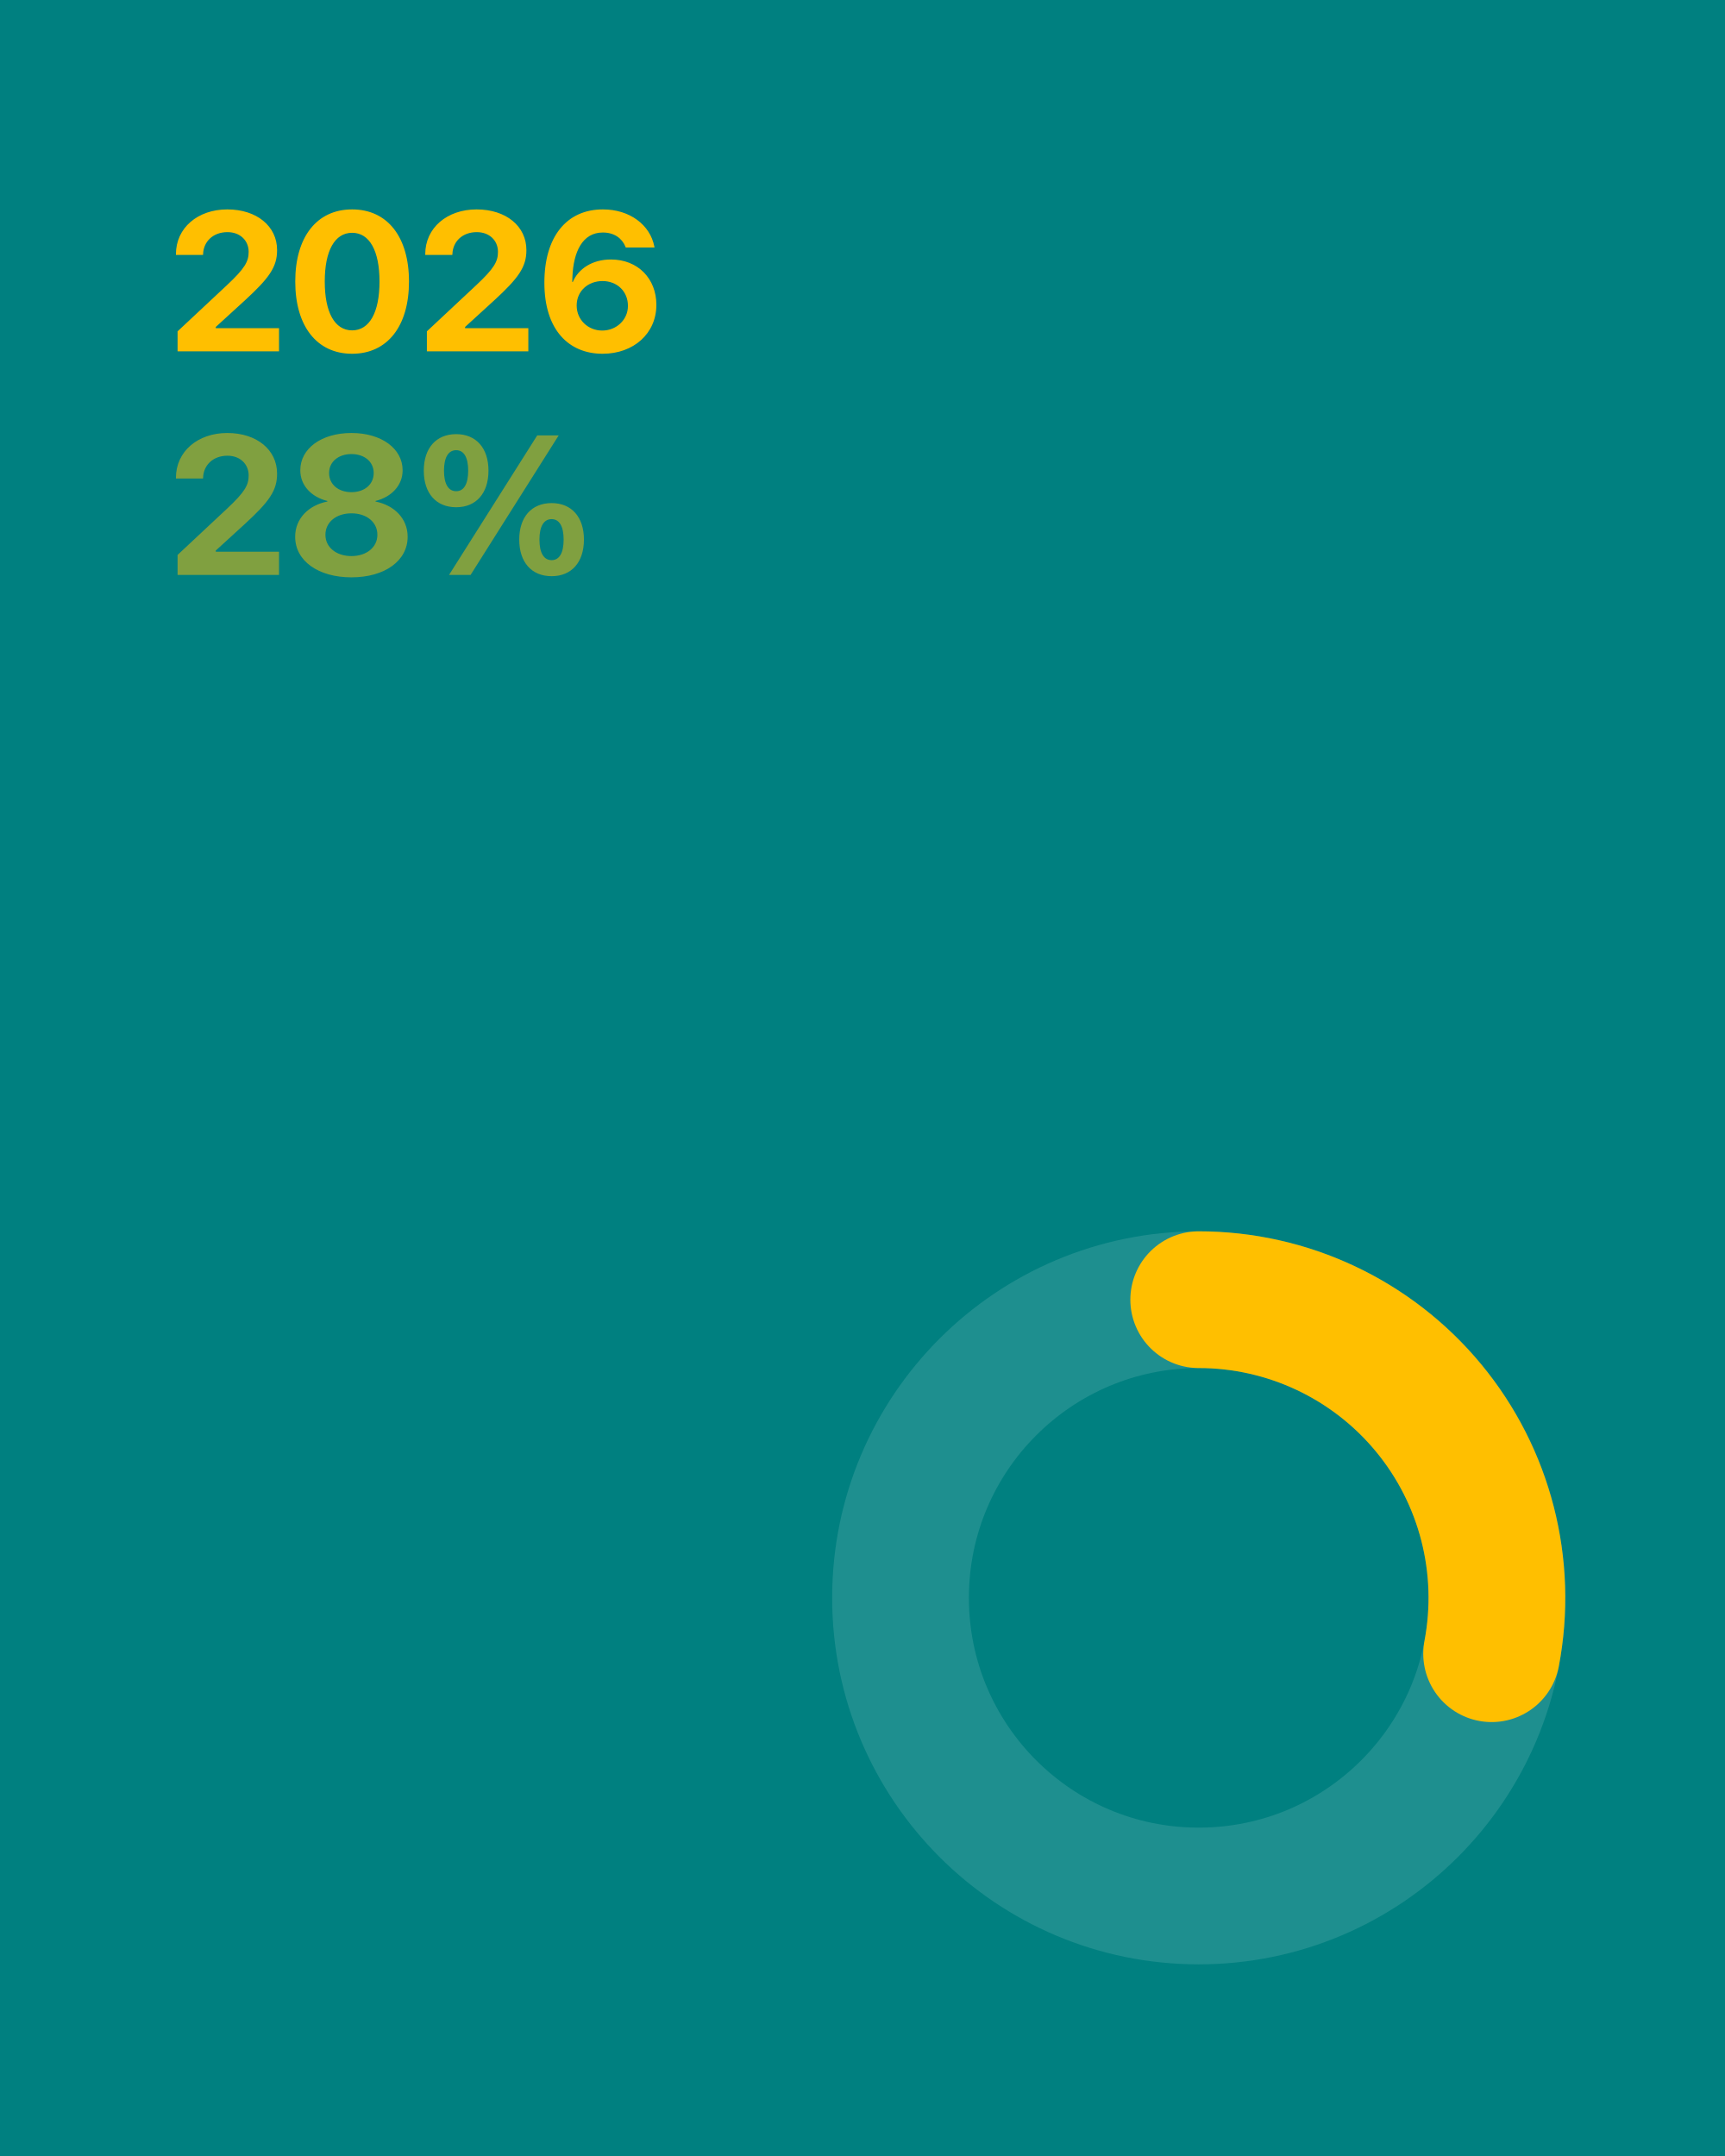
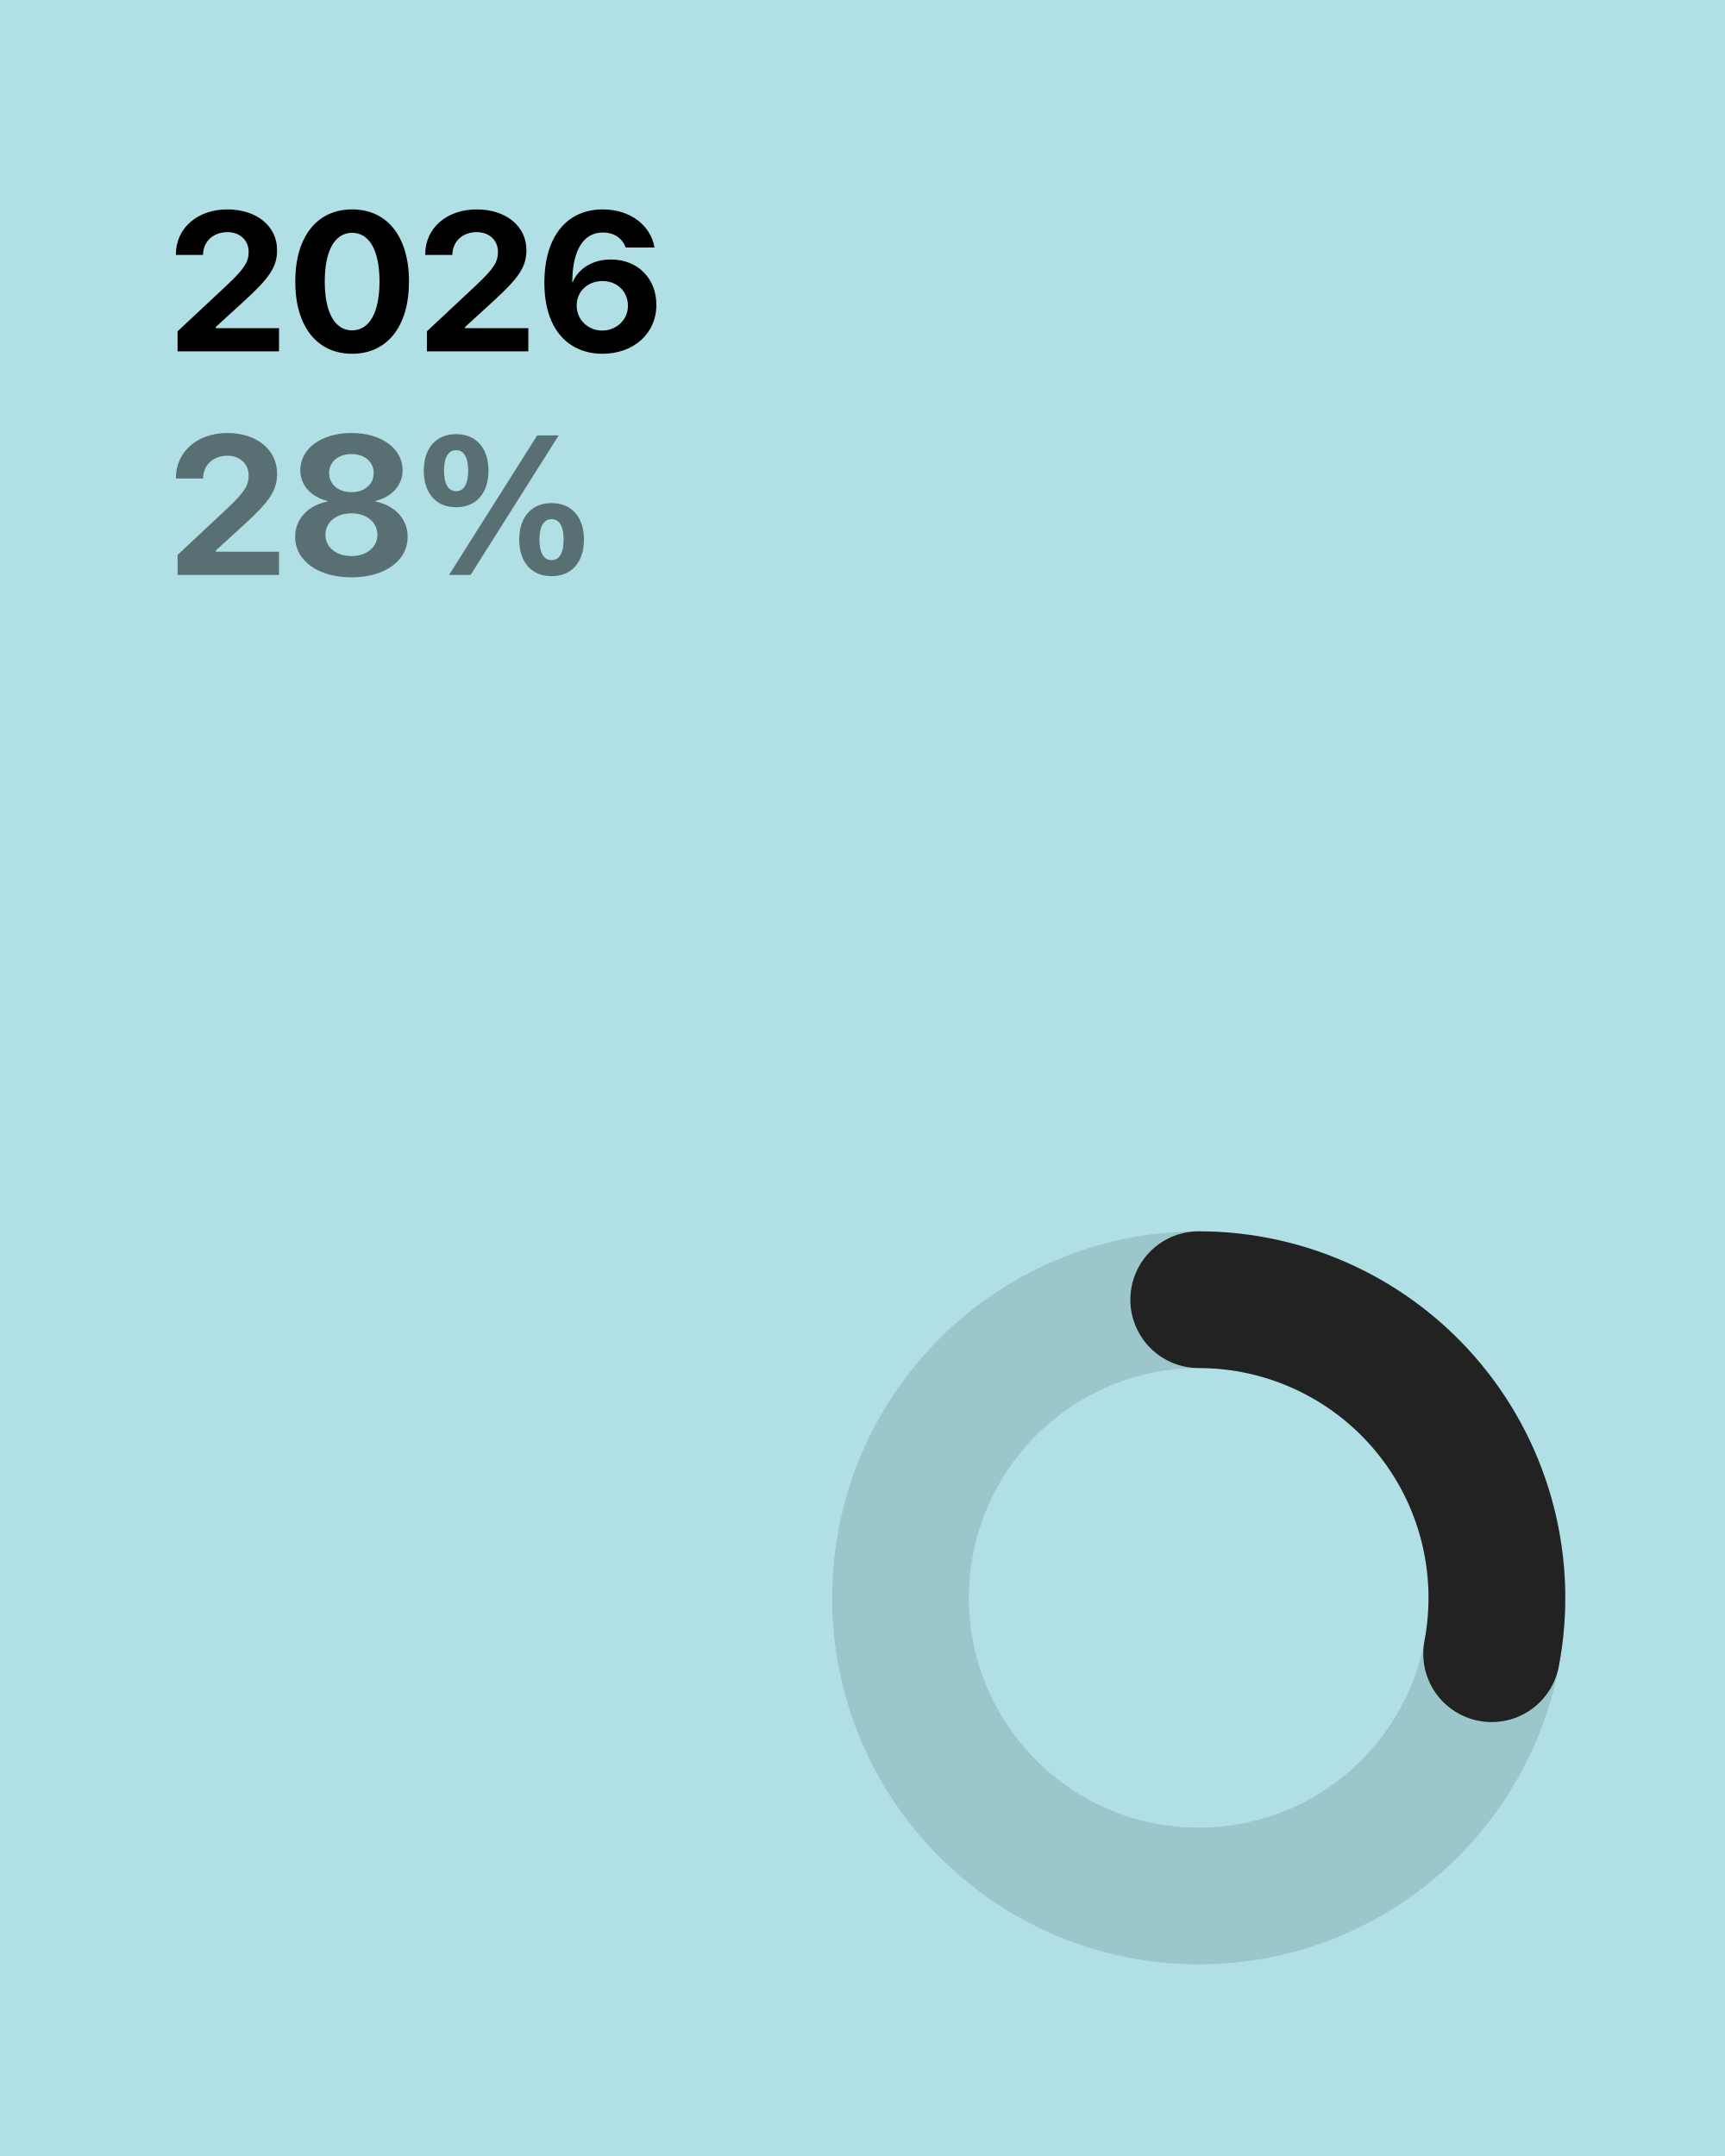
<svg xmlns="http://www.w3.org/2000/svg" viewBox="0 0 1080 1350" width="1080" height="1350">
-   <rect width="1080" height="1350" fill="#008080" />
-   <circle opacity="0.12" cx="750.5" cy="1000.5" r="186.692" fill="none" stroke="#FFFFFF" stroke-width="85.617" />
-   <path d="M750.5 813.808 A186.692 186.692 0 0 1 933.885 1035.483" fill="none" stroke="#FFBF00" stroke-width="85.617" stroke-linecap="round" stroke-linejoin="round" />
-   <path d="M111.18 220L174.69 220L174.69 205.47L135.09 205.47L135.09 204.74L153.38 188.03C168.45 174.17 173.48 167.26 173.48 156.67L173.48 156.55C173.48 141.65 160.76 131.12 142.30 131.12C123.83 131.12 110.15 142.68 110.15 159.15L110.15 159.63L127.10 159.63L127.16 159.09C127.40 151.22 133.46 145.35 142.42 145.35C150.17 145.35 155.62 150.43 155.68 157.58L155.68 157.70C155.68 163.75 153.32 168.05 142.05 178.59L111.18 207.47ZM220.46 221.51C242.62 221.51 256.06 204.14 256.06 176.35L256.06 176.22C256.06 148.43 242.62 131.12 220.46 131.12C198.30 131.12 184.86 148.43 184.86 176.22L184.86 176.35C184.86 204.14 198.30 221.51 220.46 221.51ZM220.46 206.86C209.56 206.86 203.33 195.54 203.33 176.35L203.33 176.22C203.33 157.03 209.56 145.77 220.46 145.77C231.36 145.77 237.60 157.03 237.60 176.22L237.60 176.35C237.60 195.54 231.36 206.86 220.46 206.86ZM267.27 220L330.78 220L330.78 205.47L291.18 205.47L291.18 204.74L309.47 188.03C324.54 174.17 329.57 167.26 329.57 156.67L329.57 156.55C329.57 141.65 316.85 131.12 298.39 131.12C279.92 131.12 266.24 142.68 266.24 159.15L266.24 159.63L283.19 159.63L283.25 159.09C283.49 151.22 289.55 145.35 298.51 145.35C306.26 145.35 311.71 150.43 311.77 157.58L311.77 157.70C311.77 163.75 309.41 168.05 298.14 178.59L267.27 207.47ZM377.28 221.51C396.71 221.51 410.94 208.80 410.94 190.94L410.94 190.82C410.94 174.47 399.38 162.48 382.49 162.48C370.68 162.48 362.08 168.41 358.63 176.53L358.27 176.53C358.27 175.62 358.33 174.41 358.39 173.20C359.05 157.76 364.63 145.59 377.40 145.59C384.54 145.59 389.39 149.16 391.57 154.43L391.75 154.97L409.79 154.97L409.67 154.37C407.07 140.87 394.35 131.12 377.46 131.12C354.70 131.12 340.83 148.31 340.83 176.95L340.83 177.07C340.83 206.68 356.21 221.51 377.28 221.51ZM361.05 191.36L361.05 191.24C361.05 182.34 368.08 175.98 377.22 175.98C386.30 175.98 393.14 182.40 393.14 191.48L393.14 191.60C393.14 200.20 385.94 206.98 377.04 206.98C368.08 206.98 361.05 200.14 361.05 191.36Z" fill="#FFBF00" />
-   <path d="M111.18 360L174.69 360L174.69 345.47L135.09 345.47L135.09 344.74L153.38 328.03C168.45 314.17 173.48 307.26 173.48 296.67L173.48 296.55C173.48 281.65 160.76 271.12 142.30 271.12C123.83 271.12 110.15 282.68 110.15 299.15L110.15 299.63L127.10 299.63L127.16 299.09C127.40 291.22 133.46 285.35 142.42 285.35C150.17 285.35 155.62 290.43 155.68 297.58L155.68 297.70C155.68 303.75 153.32 308.05 142.05 318.59L111.18 347.47ZM220.04 361.51C240.87 361.51 255.22 351.16 255.22 336.14L255.22 336.02C255.22 324.70 246.80 316.35 235.12 314.04L235.12 313.68C245.17 311.20 252.07 303.87 252.07 294.55L252.07 294.43C252.07 280.93 238.87 271.12 220.04 271.12C201.15 271.12 188.01 280.93 188.01 294.43L188.01 294.55C188.01 303.87 194.85 311.20 204.96 313.68L204.96 314.04C193.22 316.35 184.80 324.70 184.80 336.02L184.80 336.14C184.80 351.16 199.21 361.51 220.04 361.51ZM220.04 308.17C211.80 308.17 206.05 303.27 206.05 296.24L206.05 296.12C206.05 289.16 211.87 284.32 220.04 284.32C228.21 284.32 233.96 289.16 233.96 296.12L233.96 296.24C233.96 303.27 228.27 308.17 220.04 308.17ZM220.04 348.19C210.47 348.19 203.75 342.62 203.75 334.93L203.75 334.81C203.75 327.06 210.41 321.43 220.04 321.43C229.67 321.43 236.27 327.06 236.27 334.81L236.27 334.93C236.27 342.62 229.54 348.19 220.04 348.19ZM285.61 317.62C298.14 317.62 305.83 308.84 305.83 294.73L305.83 294.67C305.83 280.62 298.14 271.84 285.61 271.84C273.02 271.84 265.33 280.62 265.33 294.67L265.33 294.73C265.33 308.84 273.02 317.62 285.61 317.62ZM294.63 360L349.79 272.63L336.35 272.63L281.13 360ZM285.61 307.57C280.71 307.57 277.98 303.03 277.98 294.73L277.98 294.67C277.98 286.44 280.71 281.89 285.61 281.89C290.46 281.89 293.12 286.44 293.12 294.67L293.12 294.73C293.12 303.03 290.46 307.57 285.61 307.57ZM345.37 360.79C357.90 360.79 365.59 352.01 365.59 337.90L365.59 337.84C365.59 323.79 357.90 315.01 345.37 315.01C332.78 315.01 325.09 323.79 325.09 337.84L325.09 337.90C325.09 352.01 332.78 360.79 345.37 360.79ZM345.37 350.74C340.47 350.74 337.74 346.20 337.74 337.90L337.74 337.84C337.74 329.61 340.47 325.06 345.37 325.06C350.21 325.06 352.88 329.61 352.88 337.84L352.88 337.90C352.88 346.20 350.21 350.74 345.37 350.74Z" fill="#FFBF00" opacity="0.5" />
+   <rect width="1080" height="1350" fill="#B0E0E6" />
+   <circle opacity="0.12" cx="750.5" cy="1000.5" r="186.692" fill="none" stroke="#000000" stroke-width="85.617" />
+   <path d="M750.5 813.808 A186.692 186.692 0 0 1 933.885 1035.483" fill="none" stroke="#222222" stroke-width="85.617" stroke-linecap="round" stroke-linejoin="round" />
+   <path d="M111.18 220L174.69 220L174.69 205.47L135.09 205.47L135.09 204.74L153.38 188.03C168.45 174.17 173.48 167.26 173.48 156.67L173.48 156.55C173.48 141.65 160.76 131.12 142.30 131.12C123.83 131.12 110.15 142.68 110.15 159.15L110.15 159.63L127.10 159.63L127.16 159.09C127.40 151.22 133.46 145.35 142.42 145.35C150.17 145.35 155.62 150.43 155.68 157.58L155.68 157.70C155.68 163.75 153.32 168.05 142.05 178.59L111.18 207.47ZM220.46 221.51C242.62 221.51 256.06 204.14 256.06 176.35L256.06 176.22C256.06 148.43 242.62 131.12 220.46 131.12C198.30 131.12 184.86 148.43 184.86 176.22L184.86 176.35C184.86 204.14 198.30 221.51 220.46 221.51ZM220.46 206.86C209.56 206.86 203.33 195.54 203.33 176.35L203.33 176.22C203.33 157.03 209.56 145.77 220.46 145.77C231.36 145.77 237.60 157.03 237.60 176.22L237.60 176.35C237.60 195.54 231.36 206.86 220.46 206.86ZM267.27 220L330.78 220L330.78 205.47L291.18 205.47L291.18 204.74L309.47 188.03C324.54 174.17 329.57 167.26 329.57 156.67L329.57 156.55C329.57 141.65 316.85 131.12 298.39 131.12C279.92 131.12 266.24 142.68 266.24 159.15L266.24 159.63L283.19 159.63L283.25 159.09C283.49 151.22 289.55 145.35 298.51 145.35C306.26 145.35 311.71 150.43 311.77 157.58L311.77 157.70C311.77 163.75 309.41 168.05 298.14 178.59L267.27 207.47ZM377.28 221.51C396.71 221.51 410.94 208.80 410.94 190.94L410.94 190.82C410.94 174.47 399.38 162.48 382.49 162.48C370.68 162.48 362.08 168.41 358.63 176.53L358.27 176.53C358.27 175.62 358.33 174.41 358.39 173.20C359.05 157.76 364.63 145.59 377.40 145.59C384.54 145.59 389.39 149.16 391.57 154.43L391.75 154.97L409.79 154.97L409.67 154.37C407.07 140.87 394.35 131.12 377.46 131.12C354.70 131.12 340.83 148.31 340.83 176.95L340.83 177.07C340.83 206.68 356.21 221.51 377.28 221.51ZM361.05 191.36L361.05 191.24C361.05 182.34 368.08 175.98 377.22 175.98C386.30 175.98 393.14 182.40 393.14 191.48L393.14 191.60C393.14 200.20 385.94 206.98 377.04 206.98C368.08 206.98 361.05 200.14 361.05 191.36Z" fill="#000000" />
+   <path d="M111.18 360L174.69 360L174.69 345.47L135.09 345.47L135.09 344.74L153.38 328.03C168.45 314.17 173.48 307.26 173.48 296.67L173.48 296.55C173.48 281.65 160.76 271.12 142.30 271.12C123.83 271.12 110.15 282.68 110.15 299.15L110.15 299.63L127.10 299.63L127.16 299.09C127.40 291.22 133.46 285.35 142.42 285.35C150.17 285.35 155.62 290.43 155.68 297.58L155.68 297.70C155.68 303.75 153.32 308.05 142.05 318.59L111.18 347.47ZM220.04 361.51C240.87 361.51 255.22 351.16 255.22 336.14L255.22 336.02C255.22 324.70 246.80 316.35 235.12 314.04L235.12 313.68C245.17 311.20 252.07 303.87 252.07 294.55L252.07 294.43C252.07 280.93 238.87 271.12 220.04 271.12C201.15 271.12 188.01 280.93 188.01 294.43L188.01 294.55C188.01 303.87 194.85 311.20 204.96 313.68L204.96 314.04C193.22 316.35 184.80 324.70 184.80 336.02L184.80 336.14C184.80 351.16 199.21 361.51 220.04 361.51ZM220.04 308.17C211.80 308.17 206.05 303.27 206.05 296.24L206.05 296.12C206.05 289.16 211.87 284.32 220.04 284.32C228.21 284.32 233.96 289.16 233.96 296.12L233.96 296.24C233.96 303.27 228.27 308.17 220.04 308.17ZM220.04 348.19C210.47 348.19 203.75 342.62 203.75 334.93L203.75 334.81C203.75 327.06 210.41 321.43 220.04 321.43C229.67 321.43 236.27 327.06 236.27 334.81L236.27 334.93C236.27 342.62 229.54 348.19 220.04 348.19ZM285.61 317.62C298.14 317.62 305.83 308.84 305.83 294.73L305.83 294.67C305.83 280.62 298.14 271.84 285.61 271.84C273.02 271.84 265.33 280.62 265.33 294.67L265.33 294.73C265.33 308.84 273.02 317.62 285.61 317.62ZM294.63 360L349.79 272.63L336.35 272.63L281.13 360ZM285.61 307.57C280.71 307.57 277.98 303.03 277.98 294.73L277.98 294.67C277.98 286.44 280.71 281.89 285.61 281.89C290.46 281.89 293.12 286.44 293.12 294.67L293.12 294.73C293.12 303.03 290.46 307.57 285.61 307.57ZM345.37 360.79C357.90 360.79 365.59 352.01 365.59 337.90L365.59 337.84C365.59 323.79 357.90 315.01 345.37 315.01C332.78 315.01 325.09 323.79 325.09 337.84L325.09 337.90C325.09 352.01 332.78 360.79 345.37 360.79ZM345.37 350.74C340.47 350.74 337.74 346.20 337.74 337.90L337.74 337.84C337.74 329.61 340.47 325.06 345.37 325.06C350.21 325.06 352.88 329.61 352.88 337.84L352.88 337.90C352.88 346.20 350.21 350.74 345.37 350.74Z" fill="#000000" opacity="0.5" />
</svg>
